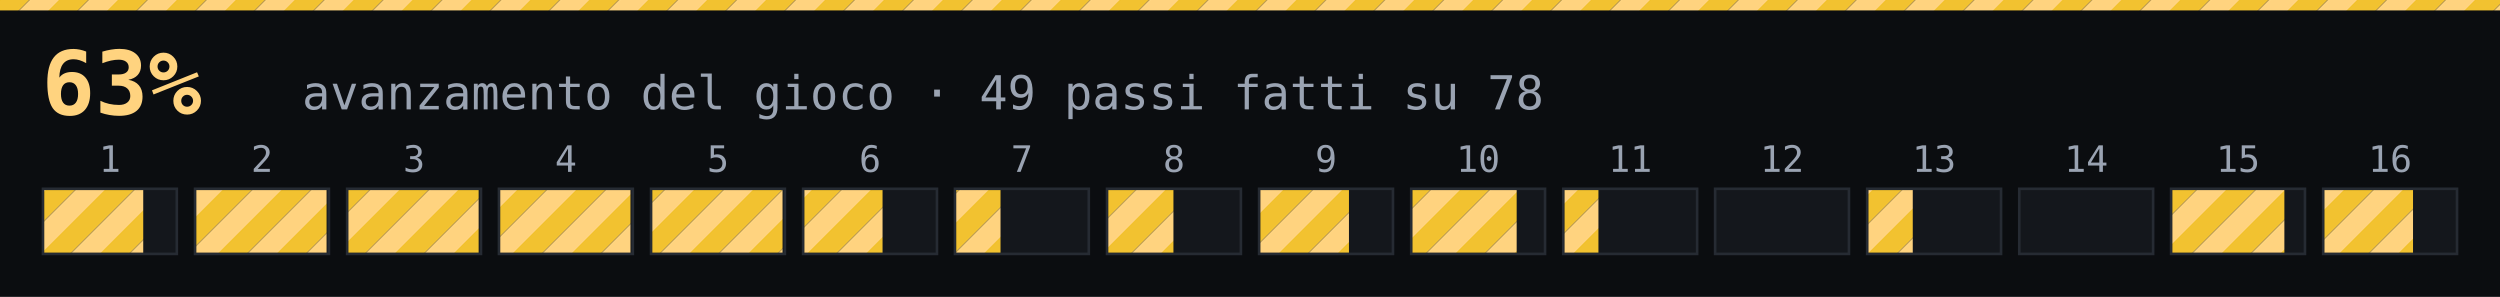
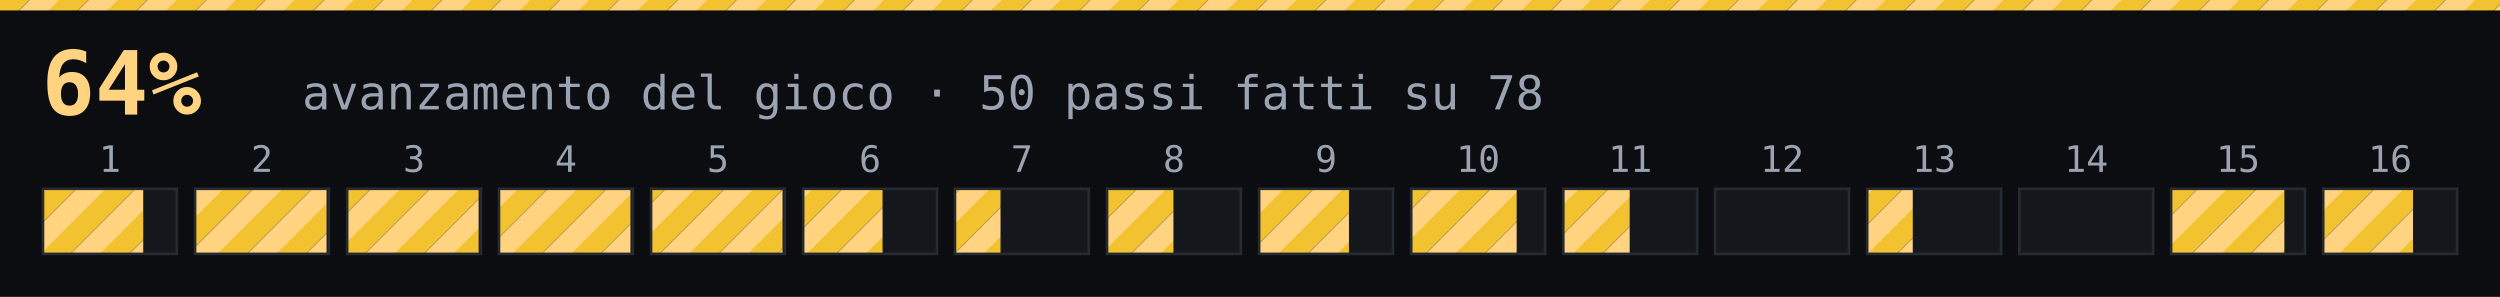
<svg xmlns="http://www.w3.org/2000/svg" width="960" height="114" viewBox="0 0 960 114" font-family="ui-monospace,Cascadia Mono,Consolas,DejaVu Sans Mono,monospace">
  <defs>
    <pattern id="strisce" width="16" height="16" patternUnits="userSpaceOnUse" patternTransform="rotate(45)">
      <rect width="8" height="16" fill="#f2c230" />
      <rect x="8" width="8" height="16" fill="#ffd37f" />
    </pattern>
  </defs>
  <rect width="960" height="114" fill="#0b0d10" />
  <rect width="960" height="4" fill="url(#strisce)" />
-   <text x="16" y="44" fill="#ffd37f" font-size="34" font-weight="700">63%</text>
-   <text x="116" y="42" fill="#9aa3b2" font-size="18">avanzamento del gioco · 49 passi fatti su 78</text>
+   <text x="16" y="44" fill="#ffd37f" font-size="34" font-weight="700">64%</text>
+   <text x="116" y="42" fill="#9aa3b2" font-size="18">avanzamento del gioco · 50 passi fatti su 78</text>
  <text x="42.2" y="66" text-anchor="middle" fill="#9aa3b2" font-size="14">1</text>
  <rect x="16.5" y="72.5" width="51.4" height="25" fill="#14171c" stroke="#262b33" />
  <rect x="17.0" y="73" width="38" height="24" fill="url(#strisce)" />
  <text x="100.6" y="66" text-anchor="middle" fill="#9aa3b2" font-size="14">2</text>
  <rect x="74.9" y="72.5" width="51.4" height="25" fill="#14171c" stroke="#262b33" />
  <rect x="75.4" y="73" width="50" height="24" fill="url(#strisce)" />
  <text x="159.0" y="66" text-anchor="middle" fill="#9aa3b2" font-size="14">3</text>
  <rect x="133.3" y="72.5" width="51.4" height="25" fill="#14171c" stroke="#262b33" />
  <rect x="133.8" y="73" width="50" height="24" fill="url(#strisce)" />
  <text x="217.3" y="66" text-anchor="middle" fill="#9aa3b2" font-size="14">4</text>
  <rect x="191.6" y="72.5" width="51.4" height="25" fill="#14171c" stroke="#262b33" />
  <rect x="192.1" y="73" width="50" height="24" fill="url(#strisce)" />
  <text x="275.7" y="66" text-anchor="middle" fill="#9aa3b2" font-size="14">5</text>
  <rect x="250.0" y="72.5" width="51.4" height="25" fill="#14171c" stroke="#262b33" />
  <rect x="250.5" y="73" width="50" height="24" fill="url(#strisce)" />
  <text x="334.1" y="66" text-anchor="middle" fill="#9aa3b2" font-size="14">6</text>
  <rect x="308.4" y="72.5" width="51.4" height="25" fill="#14171c" stroke="#262b33" />
  <rect x="308.9" y="73" width="30" height="24" fill="url(#strisce)" />
  <text x="392.4" y="66" text-anchor="middle" fill="#9aa3b2" font-size="14">7</text>
  <rect x="366.7" y="72.5" width="51.4" height="25" fill="#14171c" stroke="#262b33" />
  <rect x="367.2" y="73" width="17" height="24" fill="url(#strisce)" />
  <text x="450.8" y="66" text-anchor="middle" fill="#9aa3b2" font-size="14">8</text>
  <rect x="425.1" y="72.5" width="51.4" height="25" fill="#14171c" stroke="#262b33" />
  <rect x="425.6" y="73" width="25" height="24" fill="url(#strisce)" />
  <text x="509.2" y="66" text-anchor="middle" fill="#9aa3b2" font-size="14">9</text>
  <rect x="483.5" y="72.5" width="51.4" height="25" fill="#14171c" stroke="#262b33" />
  <rect x="484.0" y="73" width="34" height="24" fill="url(#strisce)" />
  <text x="567.6" y="66" text-anchor="middle" fill="#9aa3b2" font-size="14">10</text>
  <rect x="541.9" y="72.5" width="51.4" height="25" fill="#14171c" stroke="#262b33" />
  <rect x="542.4" y="73" width="40" height="24" fill="url(#strisce)" />
  <text x="626.0" y="66" text-anchor="middle" fill="#9aa3b2" font-size="14">11</text>
  <rect x="600.3" y="72.5" width="51.4" height="25" fill="#14171c" stroke="#262b33" />
-   <rect x="600.8" y="73" width="13" height="24" fill="url(#strisce)" />
+   <rect x="600.8" y="73" width="25" height="24" fill="url(#strisce)" />
  <text x="684.3" y="66" text-anchor="middle" fill="#9aa3b2" font-size="14">12</text>
  <rect x="658.6" y="72.5" width="51.4" height="25" fill="#14171c" stroke="#262b33" />
  <text x="742.7" y="66" text-anchor="middle" fill="#9aa3b2" font-size="14">13</text>
  <rect x="717.0" y="72.5" width="51.4" height="25" fill="#14171c" stroke="#262b33" />
  <rect x="717.5" y="73" width="17" height="24" fill="url(#strisce)" />
  <text x="801.1" y="66" text-anchor="middle" fill="#9aa3b2" font-size="14">14</text>
  <rect x="775.4" y="72.5" width="51.4" height="25" fill="#14171c" stroke="#262b33" />
  <text x="859.4" y="66" text-anchor="middle" fill="#9aa3b2" font-size="14">15</text>
  <rect x="833.7" y="72.5" width="51.4" height="25" fill="#14171c" stroke="#262b33" />
  <rect x="834.2" y="73" width="43" height="24" fill="url(#strisce)" />
  <text x="917.8" y="66" text-anchor="middle" fill="#9aa3b2" font-size="14">16</text>
  <rect x="892.1" y="72.5" width="51.4" height="25" fill="#14171c" stroke="#262b33" />
  <rect x="892.6" y="73" width="34" height="24" fill="url(#strisce)" />
</svg>
